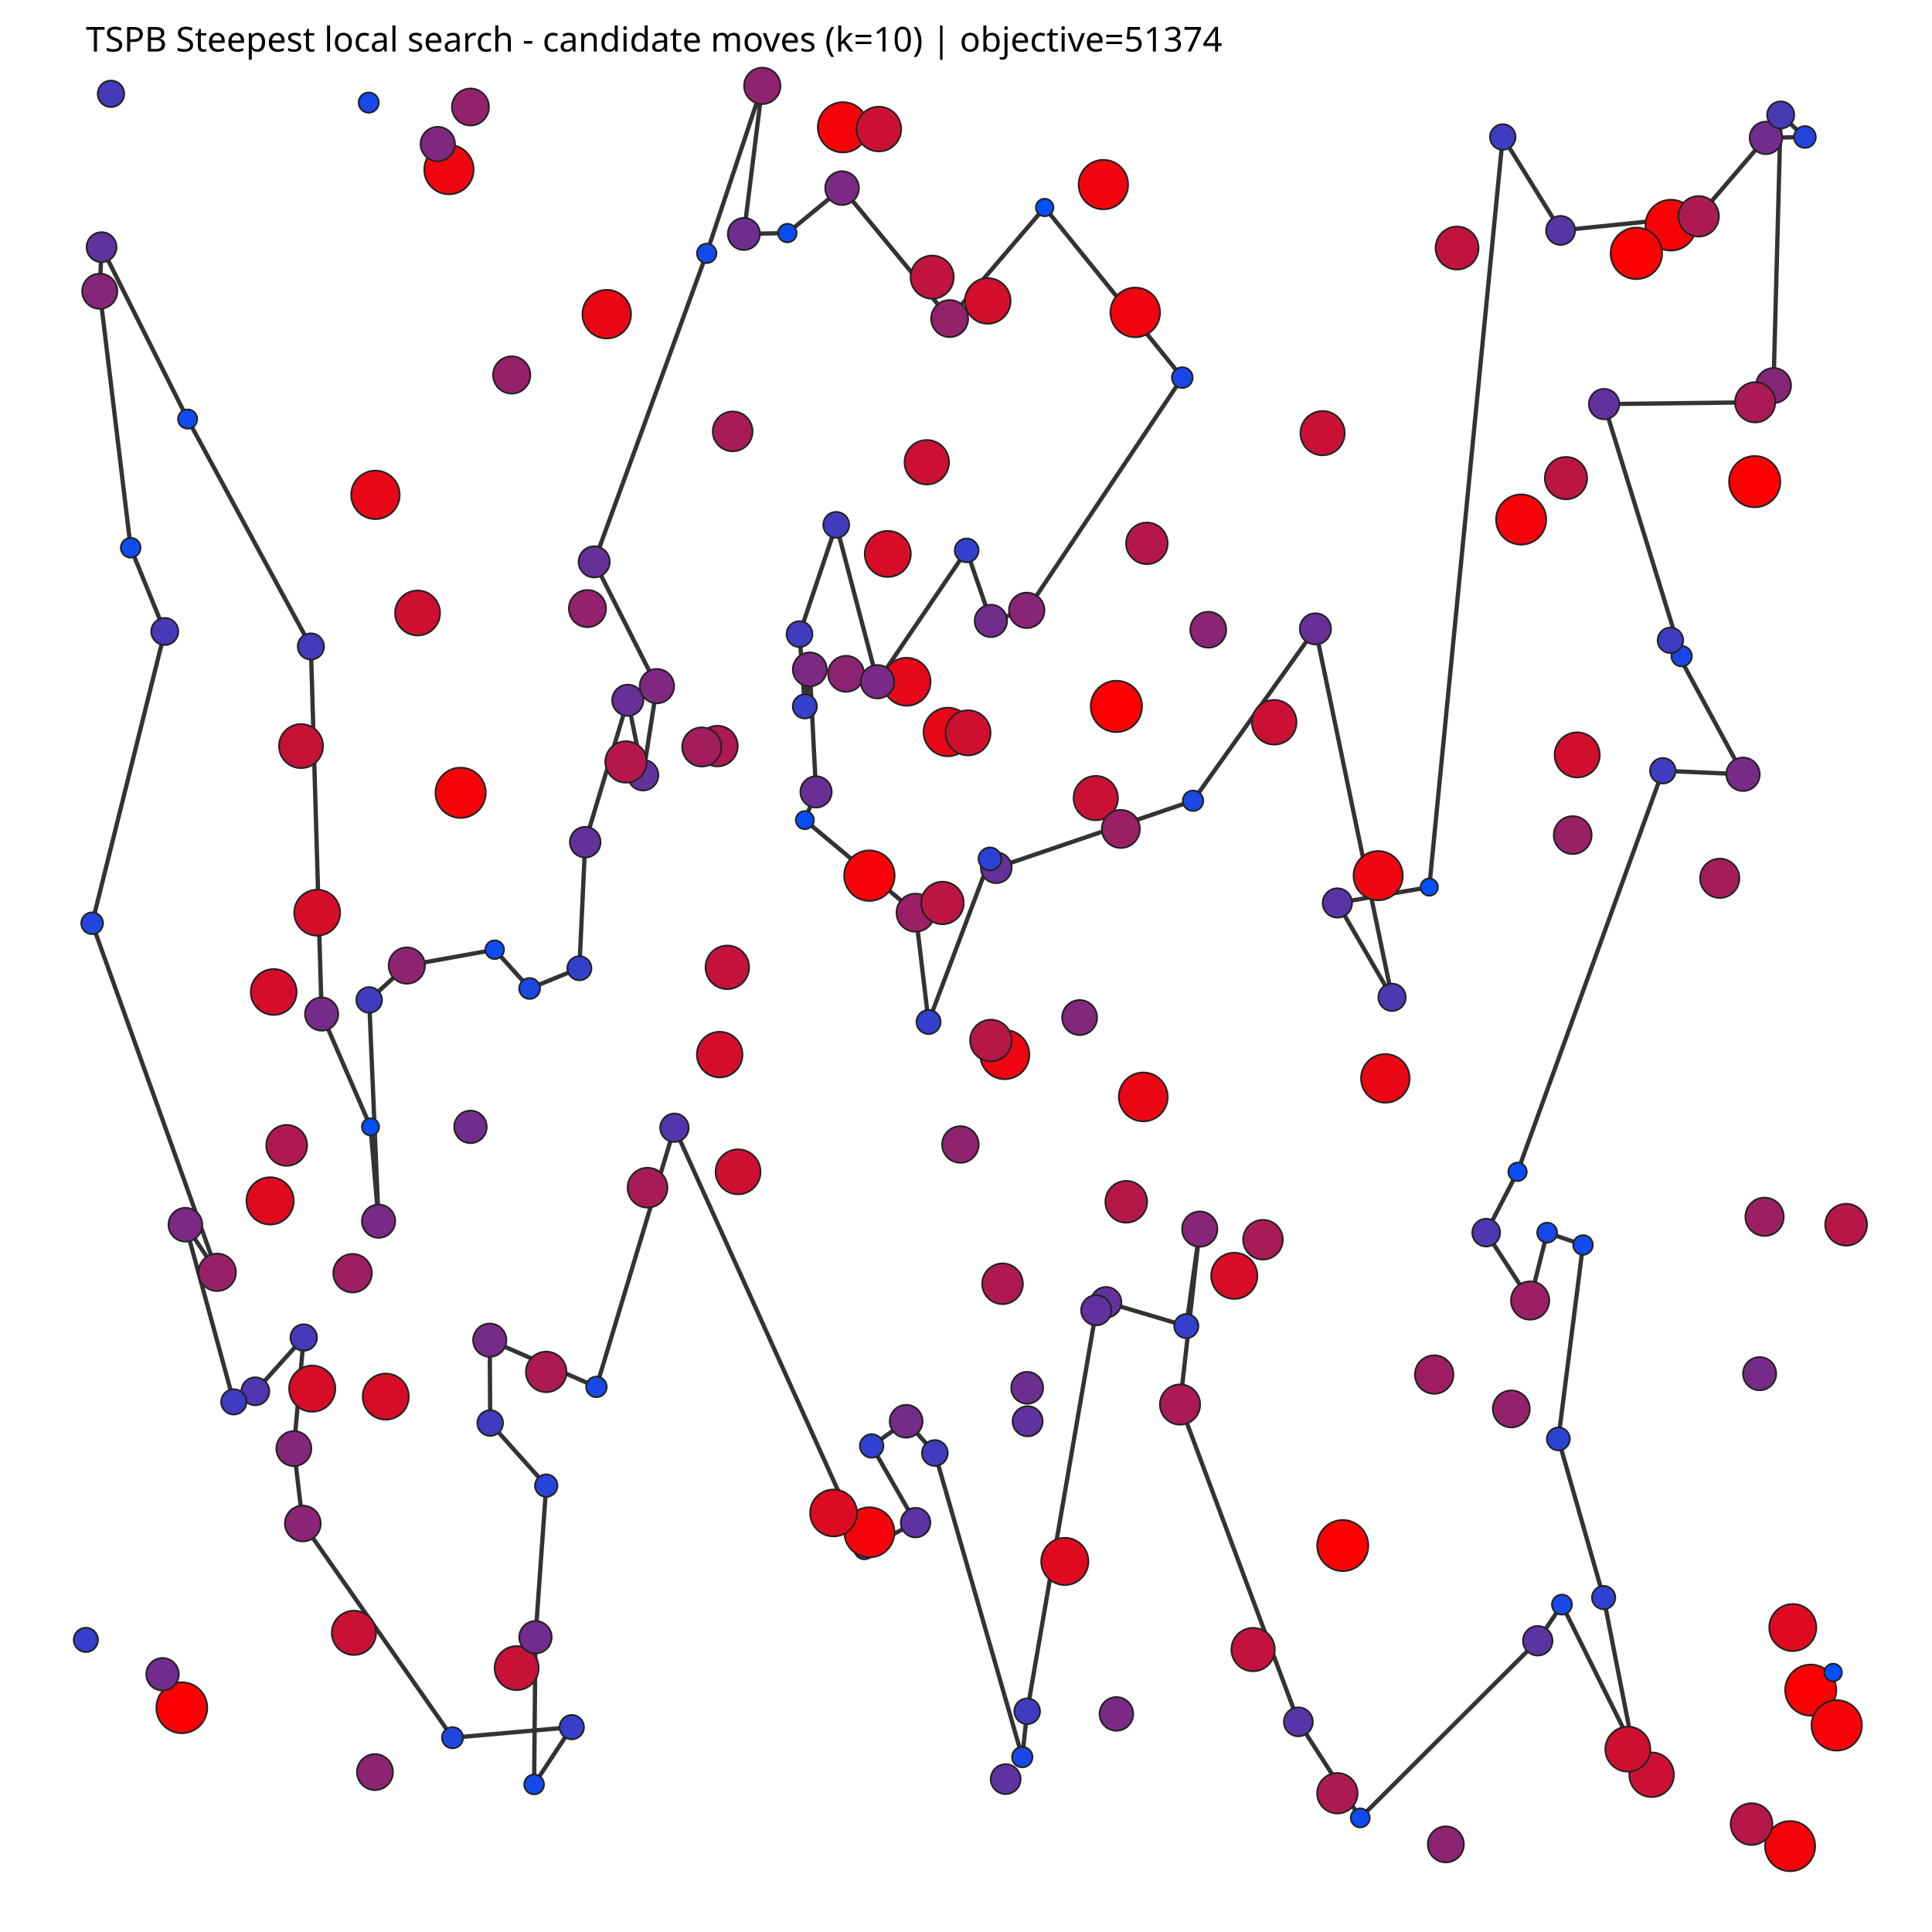
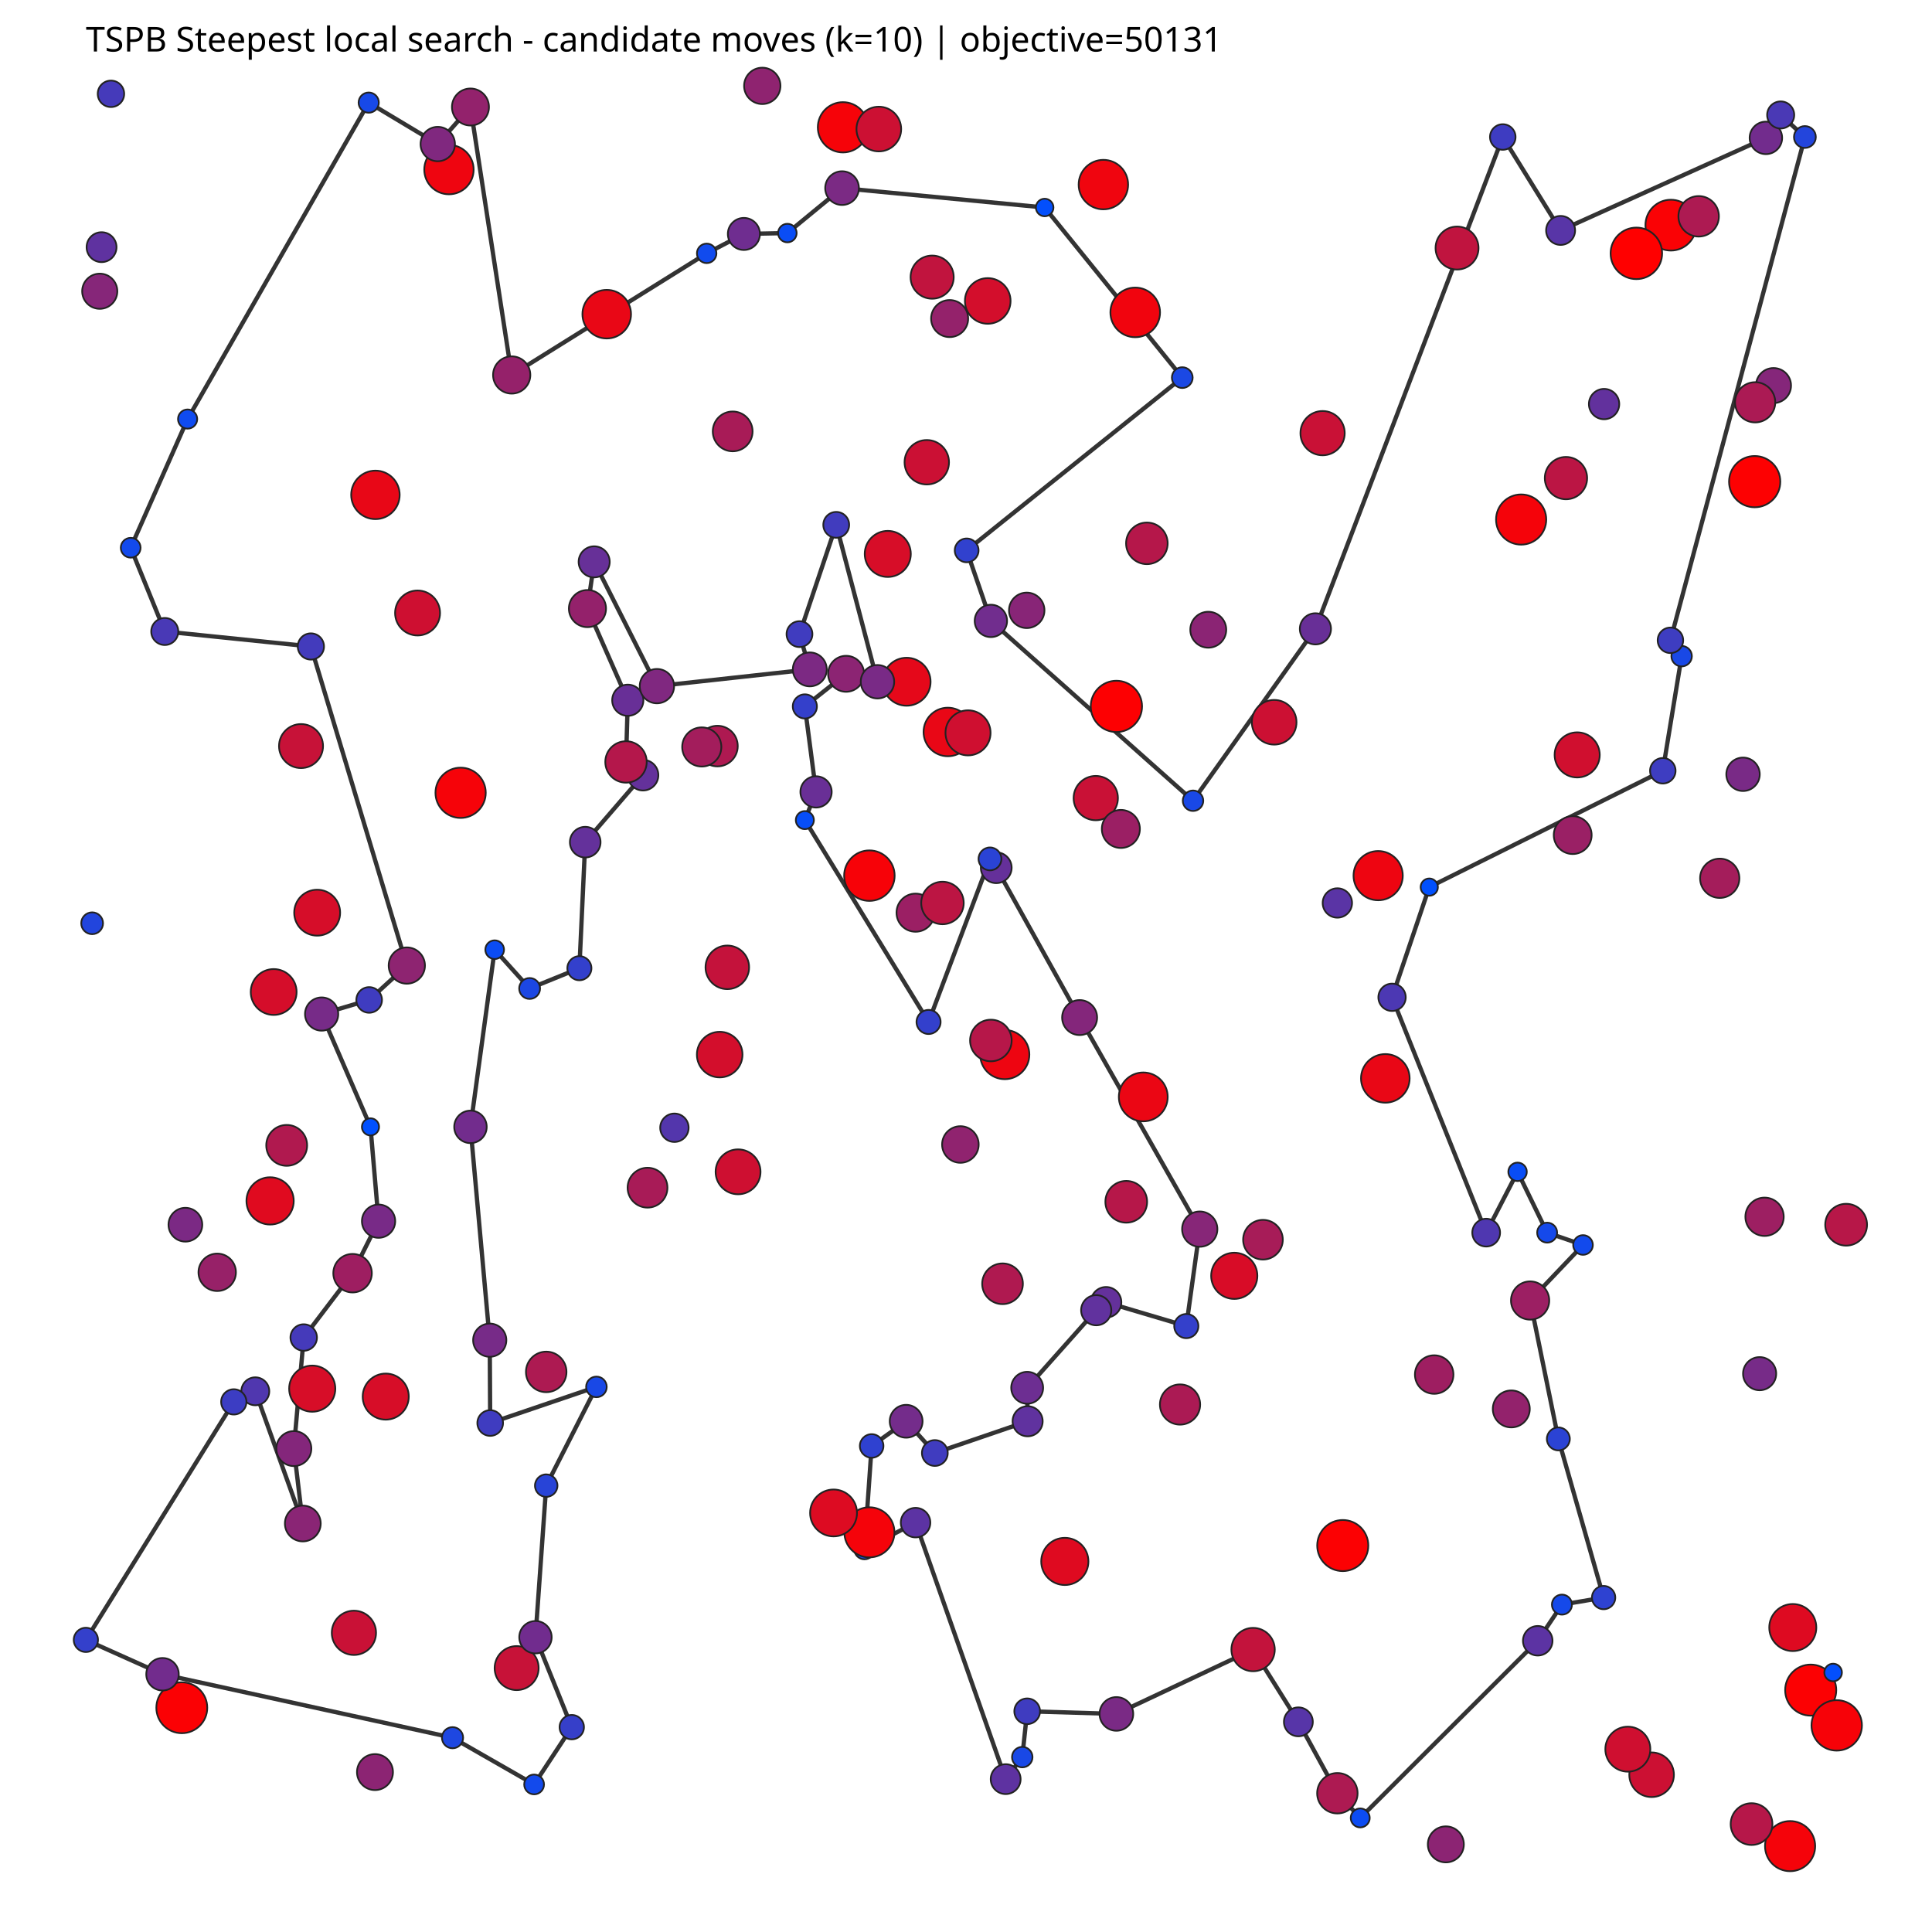
<svg xmlns="http://www.w3.org/2000/svg" width="900" height="900" viewBox="0 0 900 900">
  <rect width="100%" height="100%" fill="white" />
-   <text x="40" y="24" font-family="sans-serif" font-size="16">TSPB Steepest local search - candidate moves (k=10) | objective=51374</text>
-   <polyline fill="none" stroke="#333333" stroke-width="2" points="726.99,107.34 700.05,63.82 665.81,413.25 623.00,420.64 648.47,464.58 612.77,292.94 555.76,373.01 464.09,404.22 461.17,400.11 432.56,476.07 426.51,425.16 374.93,382.04 380.15,368.90 377.23,311.83 374.93,329.07 372.43,295.40 389.55,244.49 408.76,317.58 450.31,256.39 461.59,289.24 478.29,284.32 550.75,175.91 486.65,96.66 442.38,148.40 392.26,87.63 366.79,108.57 346.53,108.98 355.10,40.00 329.20,118.02 276.79,261.73 306.02,319.63 299.55,361.10 292.45,326.20 272.62,392.31 269.90,451.03 246.72,460.47 230.44,442.40 189.51,449.79 171.97,465.81 176.35,568.87 172.59,524.94 149.83,472.38 144.82,301.15 87.40,195.21 47.31,115.14 46.47,135.67 60.88,255.16 76.75,294.17 42.92,430.09 101.18,592.69 86.36,570.52 108.91,653.05 118.93,648.12 141.48,623.07 136.89,674.81 141.06,709.71 210.81,809.49 266.35,804.57 248.81,831.26 249.44,762.68 254.45,692.06 228.35,662.90 228.14,624.31 277.84,646.07 314.17,525.35 402.70,721.62 426.51,709.30 406.05,673.58 422.12,662.08 435.49,676.87 476.21,818.53 478.50,797.18 510.66,610.35 515.25,606.65 552.63,617.74 558.89,572.57 549.71,654.28 604.83,802.10 633.65,846.86 716.34,764.33 727.61,747.49 760.81,814.42 747.03,744.21 725.94,670.30 737.43,579.96 720.72,574.21 712.79,605.83 692.32,574.21 706.94,545.88 774.60,359.05 811.97,360.69 778.15,298.28 783.37,305.67 747.24,188.23 817.61,187.41 826.17,179.61 829.51,53.55 840.79,63.82 822.62,64.23 791.30,100.77 726.99,107.34 " />
+   <text x="40" y="24" font-family="sans-serif" font-size="16">TSPB Steepest local search - candidate moves (k=10) | objective=50131</text>
+   <polyline fill="none" stroke="#333333" stroke-width="2" points="164.24,593.10 176.35,568.87 172.59,524.94 149.83,472.38 171.97,465.81 189.51,449.79 144.82,301.15 76.75,294.17 60.88,255.16 87.40,195.21 171.76,47.80 203.92,67.10 219.16,49.85 238.37,174.68 329.20,118.02 346.53,108.98 366.79,108.57 392.26,87.63 486.65,96.66 550.75,175.91 450.31,256.39 461.59,289.24 555.76,373.01 612.77,292.94 700.05,63.82 726.99,107.34 822.62,64.23 829.51,53.55 840.79,63.82 778.15,298.28 783.37,305.67 774.60,359.05 665.81,413.25 648.47,464.58 692.32,574.21 706.94,545.88 720.72,574.21 737.43,579.96 712.79,605.83 725.94,670.30 747.03,744.21 727.61,747.49 716.34,764.33 633.65,846.86 623.00,835.36 604.83,802.10 583.74,768.43 520.06,798.41 478.50,797.18 476.21,818.53 468.48,828.79 426.51,709.30 402.70,721.62 406.05,673.58 422.12,662.08 435.49,676.87 478.71,662.08 478.50,646.48 510.66,610.35 515.25,606.65 552.63,617.74 558.89,572.57 502.93,474.02 464.09,404.22 461.17,400.11 432.56,476.07 374.93,382.04 380.15,368.90 374.93,329.07 394.14,313.88 408.76,317.58 389.55,244.49 372.43,295.40 377.23,311.83 306.02,319.63 276.79,261.73 273.66,283.50 292.45,326.20 291.62,354.94 299.55,361.10 272.62,392.31 269.90,451.03 246.72,460.47 230.44,442.40 219.16,524.94 228.14,624.31 228.35,662.90 277.84,646.07 254.45,692.06 249.44,762.68 266.35,804.57 248.81,831.26 210.81,809.49 75.71,779.93 40.00,763.92 108.91,653.05 118.93,648.12 141.06,709.71 136.89,674.81 141.48,623.07 164.24,593.10 " />
  <circle cx="520.06" cy="329.07" r="11.95" fill="rgb(253,0,2)" stroke="#222" stroke-width="0.8" />
  <circle cx="40.00" cy="763.92" r="5.65" fill="rgb(52,64,203)" stroke="#222" stroke-width="0.8" />
  <circle cx="760.81" cy="814.42" r="4.99" fill="rgb(31,70,224)" stroke="#222" stroke-width="0.8" />
  <circle cx="464.09" cy="404.22" r="7.18" fill="rgb(101,48,154)" stroke="#222" stroke-width="0.8" />
  <circle cx="335.26" cy="491.27" r="10.62" fill="rgb(211,14,44)" stroke="#222" stroke-width="0.8" />
  <circle cx="145.45" cy="646.89" r="10.75" fill="rgb(215,13,40)" stroke="#222" stroke-width="0.8" />
  <circle cx="141.48" cy="623.07" r="6.17" fill="rgb(69,58,186)" stroke="#222" stroke-width="0.8" />
  <circle cx="209.14" cy="79.01" r="11.50" fill="rgb(239,5,16)" stroke="#222" stroke-width="0.8" />
  <circle cx="394.14" cy="313.88" r="8.38" fill="rgb(140,36,115)" stroke="#222" stroke-width="0.8" />
  <circle cx="769.38" cy="826.74" r="10.39" fill="rgb(204,16,51)" stroke="#222" stroke-width="0.8" />
  <circle cx="774.60" cy="359.05" r="5.94" fill="rgb(62,61,193)" stroke="#222" stroke-width="0.8" />
  <circle cx="524.65" cy="559.84" r="9.72" fill="rgb(182,23,73)" stroke="#222" stroke-width="0.8" />
  <circle cx="708.61" cy="242.02" r="11.69" fill="rgb(245,3,10)" stroke="#222" stroke-width="0.8" />
  <circle cx="46.47" cy="135.67" r="8.19" fill="rgb(134,38,121)" stroke="#222" stroke-width="0.8" />
  <circle cx="747.03" cy="744.21" r="5.43" fill="rgb(46,66,209)" stroke="#222" stroke-width="0.8" />
  <circle cx="194.52" cy="285.55" r="10.47" fill="rgb(206,15,49)" stroke="#222" stroke-width="0.8" />
  <circle cx="392.68" cy="59.30" r="11.71" fill="rgb(246,3,9)" stroke="#222" stroke-width="0.8" />
  <circle cx="673.53" cy="859.18" r="8.39" fill="rgb(140,36,115)" stroke="#222" stroke-width="0.8" />
  <circle cx="729.49" cy="222.72" r="9.86" fill="rgb(187,21,68)" stroke="#222" stroke-width="0.8" />
  <circle cx="133.55" cy="533.56" r="9.52" fill="rgb(176,25,79)" stroke="#222" stroke-width="0.8" />
  <circle cx="727.61" cy="747.49" r="4.67" fill="rgb(21,73,234)" stroke="#222" stroke-width="0.8" />
  <circle cx="299.55" cy="361.10" r="7.14" fill="rgb(100,49,155)" stroke="#222" stroke-width="0.8" />
  <circle cx="468.06" cy="491.27" r="11.45" fill="rgb(238,5,17)" stroke="#222" stroke-width="0.8" />
  <circle cx="833.90" cy="860.00" r="11.68" fill="rgb(245,3,10)" stroke="#222" stroke-width="0.8" />
  <circle cx="515.25" cy="606.65" r="7.12" fill="rgb(100,49,155)" stroke="#222" stroke-width="0.8" />
  <circle cx="467.02" cy="598.03" r="9.48" fill="rgb(175,25,80)" stroke="#222" stroke-width="0.8" />
  <circle cx="189.51" cy="449.79" r="8.45" fill="rgb(142,36,113)" stroke="#222" stroke-width="0.8" />
  <circle cx="502.93" cy="474.02" r="8.15" fill="rgb(132,38,123)" stroke="#222" stroke-width="0.8" />
  <circle cx="60.88" cy="255.16" r="4.61" fill="rgb(19,74,236)" stroke="#222" stroke-width="0.8" />
  <circle cx="118.93" cy="648.12" r="6.51" fill="rgb(80,55,175)" stroke="#222" stroke-width="0.8" />
  <circle cx="292.45" cy="326.20" r="7.27" fill="rgb(104,47,151)" stroke="#222" stroke-width="0.8" />
  <circle cx="549.71" cy="654.28" r="9.37" fill="rgb(171,26,84)" stroke="#222" stroke-width="0.8" />
  <circle cx="460.13" cy="140.19" r="10.63" fill="rgb(211,14,44)" stroke="#222" stroke-width="0.8" />
  <circle cx="301.64" cy="553.27" r="9.28" fill="rgb(168,27,87)" stroke="#222" stroke-width="0.8" />
  <circle cx="510.66" cy="610.35" r="7.03" fill="rgb(97,50,158)" stroke="#222" stroke-width="0.8" />
  <circle cx="532.58" cy="510.98" r="11.38" fill="rgb(235,6,20)" stroke="#222" stroke-width="0.8" />
  <circle cx="141.06" cy="709.71" r="8.34" fill="rgb(138,37,117)" stroke="#222" stroke-width="0.8" />
  <circle cx="51.69" cy="43.70" r="6.16" fill="rgb(69,58,186)" stroke="#222" stroke-width="0.8" />
  <circle cx="272.62" cy="392.31" r="7.14" fill="rgb(100,49,155)" stroke="#222" stroke-width="0.8" />
  <circle cx="623.00" cy="835.36" r="9.42" fill="rgb(173,26,82)" stroke="#222" stroke-width="0.8" />
  <circle cx="277.84" cy="646.07" r="4.80" fill="rgb(25,72,230)" stroke="#222" stroke-width="0.8" />
  <circle cx="734.71" cy="351.66" r="10.51" fill="rgb(208,15,47)" stroke="#222" stroke-width="0.8" />
  <circle cx="219.16" cy="49.85" r="8.62" fill="rgb(147,34,108)" stroke="#222" stroke-width="0.8" />
  <circle cx="434.23" cy="129.10" r="10.05" fill="rgb(193,20,62)" stroke="#222" stroke-width="0.8" />
  <circle cx="514.00" cy="85.99" r="11.52" fill="rgb(240,5,15)" stroke="#222" stroke-width="0.8" />
  <circle cx="266.35" cy="804.57" r="5.68" fill="rgb(54,63,201)" stroke="#222" stroke-width="0.8" />
  <circle cx="461.59" cy="289.24" r="7.54" fill="rgb(113,45,142)" stroke="#222" stroke-width="0.8" />
  <circle cx="269.90" cy="451.03" r="5.61" fill="rgb(51,64,204)" stroke="#222" stroke-width="0.8" />
  <circle cx="392.26" cy="87.63" r="7.85" fill="rgb(123,42,132)" stroke="#222" stroke-width="0.8" />
  <circle cx="343.82" cy="545.88" r="10.46" fill="rgb(206,15,49)" stroke="#222" stroke-width="0.8" />
  <circle cx="238.37" cy="174.68" r="8.68" fill="rgb(149,33,106)" stroke="#222" stroke-width="0.8" />
  <circle cx="426.51" cy="709.30" r="6.88" fill="rgb(92,51,163)" stroke="#222" stroke-width="0.8" />
  <circle cx="712.79" cy="605.83" r="8.91" fill="rgb(156,31,99)" stroke="#222" stroke-width="0.8" />
  <circle cx="127.49" cy="462.11" r="10.68" fill="rgb(213,13,42)" stroke="#222" stroke-width="0.8" />
  <circle cx="665.81" cy="413.25" r="4.02" fill="rgb(1,80,254)" stroke="#222" stroke-width="0.8" />
  <circle cx="147.75" cy="425.16" r="10.70" fill="rgb(214,13,41)" stroke="#222" stroke-width="0.8" />
  <circle cx="822.00" cy="566.82" r="8.93" fill="rgb(157,31,98)" stroke="#222" stroke-width="0.8" />
  <circle cx="550.75" cy="175.91" r="4.84" fill="rgb(27,72,228)" stroke="#222" stroke-width="0.8" />
  <circle cx="355.10" cy="40.00" r="8.47" fill="rgb(143,35,112)" stroke="#222" stroke-width="0.8" />
  <circle cx="406.05" cy="673.58" r="5.49" fill="rgb(47,65,208)" stroke="#222" stroke-width="0.8" />
  <circle cx="254.45" cy="692.06" r="5.24" fill="rgb(40,68,215)" stroke="#222" stroke-width="0.8" />
  <circle cx="826.17" cy="179.61" r="8.17" fill="rgb(133,38,122)" stroke="#222" stroke-width="0.8" />
  <circle cx="174.68" cy="825.51" r="8.38" fill="rgb(140,36,115)" stroke="#222" stroke-width="0.8" />
  <circle cx="341.31" cy="200.96" r="9.27" fill="rgb(168,27,87)" stroke="#222" stroke-width="0.8" />
  <circle cx="314.17" cy="525.35" r="6.62" fill="rgb(83,54,172)" stroke="#222" stroke-width="0.8" />
  <circle cx="42.92" cy="430.09" r="5.08" fill="rgb(34,69,221)" stroke="#222" stroke-width="0.8" />
  <circle cx="558.89" cy="572.57" r="8.22" fill="rgb(135,38,120)" stroke="#222" stroke-width="0.8" />
  <circle cx="552.63" cy="617.74" r="5.63" fill="rgb(52,64,203)" stroke="#222" stroke-width="0.8" />
  <circle cx="835.15" cy="758.17" r="10.96" fill="rgb(222,10,33)" stroke="#222" stroke-width="0.8" />
  <circle cx="374.93" cy="382.04" r="4.21" fill="rgb(7,78,248)" stroke="#222" stroke-width="0.8" />
  <circle cx="726.99" cy="107.34" r="6.75" fill="rgb(88,53,167)" stroke="#222" stroke-width="0.8" />
  <circle cx="228.35" cy="662.90" r="5.98" fill="rgb(63,60,192)" stroke="#222" stroke-width="0.8" />
  <circle cx="450.31" cy="256.39" r="5.54" fill="rgb(49,65,206)" stroke="#222" stroke-width="0.8" />
  <circle cx="422.12" cy="662.08" r="7.65" fill="rgb(116,44,139)" stroke="#222" stroke-width="0.8" />
  <circle cx="716.34" cy="764.33" r="6.88" fill="rgb(92,51,163)" stroke="#222" stroke-width="0.8" />
  <circle cx="510.45" cy="371.78" r="10.32" fill="rgb(201,17,54)" stroke="#222" stroke-width="0.8" />
  <circle cx="555.76" cy="373.01" r="4.77" fill="rgb(25,72,230)" stroke="#222" stroke-width="0.8" />
  <circle cx="616.11" cy="201.78" r="10.31" fill="rgb(201,17,54)" stroke="#222" stroke-width="0.8" />
  <circle cx="732.63" cy="389.02" r="8.82" fill="rgb(154,32,101)" stroke="#222" stroke-width="0.8" />
  <circle cx="534.26" cy="253.11" r="9.69" fill="rgb(181,23,74)" stroke="#222" stroke-width="0.8" />
  <circle cx="692.32" cy="574.21" r="6.47" fill="rgb(79,55,176)" stroke="#222" stroke-width="0.8" />
  <circle cx="822.62" cy="64.23" r="7.57" fill="rgb(114,44,141)" stroke="#222" stroke-width="0.8" />
  <circle cx="468.48" cy="828.79" r="6.96" fill="rgb(94,50,161)" stroke="#222" stroke-width="0.8" />
  <circle cx="528.83" cy="145.53" r="11.56" fill="rgb(241,4,14)" stroke="#222" stroke-width="0.8" />
  <circle cx="588.34" cy="577.50" r="9.24" fill="rgb(167,28,88)" stroke="#222" stroke-width="0.8" />
  <circle cx="402.70" cy="721.62" r="4.77" fill="rgb(25,72,230)" stroke="#222" stroke-width="0.8" />
  <circle cx="478.29" cy="284.32" r="8.26" fill="rgb(136,37,119)" stroke="#222" stroke-width="0.8" />
  <circle cx="476.21" cy="818.53" r="4.77" fill="rgb(25,72,230)" stroke="#222" stroke-width="0.8" />
  <circle cx="520.06" cy="798.41" r="7.84" fill="rgb(122,42,133)" stroke="#222" stroke-width="0.8" />
  <circle cx="486.65" cy="96.66" r="4.09" fill="rgb(3,79,252)" stroke="#222" stroke-width="0.8" />
  <circle cx="737.43" cy="579.96" r="4.58" fill="rgb(18,74,237)" stroke="#222" stroke-width="0.8" />
  <circle cx="164.87" cy="760.63" r="10.31" fill="rgb(201,17,54)" stroke="#222" stroke-width="0.8" />
  <circle cx="413.56" cy="258.04" r="10.73" fill="rgb(215,13,40)" stroke="#222" stroke-width="0.8" />
  <circle cx="815.94" cy="849.73" r="9.72" fill="rgb(182,23,73)" stroke="#222" stroke-width="0.8" />
  <circle cx="829.51" cy="53.55" r="6.31" fill="rgb(74,57,181)" stroke="#222" stroke-width="0.8" />
  <circle cx="422.33" cy="317.58" r="11.17" fill="rgb(229,8,26)" stroke="#222" stroke-width="0.8" />
  <circle cx="366.79" cy="108.57" r="4.32" fill="rgb(10,77,245)" stroke="#222" stroke-width="0.8" />
  <circle cx="219.16" cy="524.94" r="7.57" fill="rgb(114,44,141)" stroke="#222" stroke-width="0.8" />
  <circle cx="447.39" cy="533.15" r="8.52" fill="rgb(144,35,111)" stroke="#222" stroke-width="0.8" />
  <circle cx="604.83" cy="802.10" r="6.73" fill="rgb(87,53,168)" stroke="#222" stroke-width="0.8" />
  <circle cx="843.50" cy="787.32" r="11.90" fill="rgb(252,1,3)" stroke="#222" stroke-width="0.8" />
  <circle cx="405.00" cy="713.82" r="11.67" fill="rgb(245,3,10)" stroke="#222" stroke-width="0.8" />
  <circle cx="125.82" cy="559.43" r="11.01" fill="rgb(224,10,31)" stroke="#222" stroke-width="0.8" />
  <circle cx="101.18" cy="592.69" r="8.72" fill="rgb(151,33,104)" stroke="#222" stroke-width="0.8" />
  <circle cx="612.77" cy="292.94" r="7.26" fill="rgb(104,47,151)" stroke="#222" stroke-width="0.8" />
  <circle cx="840.79" cy="63.82" r="5.09" fill="rgb(35,69,220)" stroke="#222" stroke-width="0.8" />
  <circle cx="645.34" cy="502.35" r="11.32" fill="rgb(233,7,22)" stroke="#222" stroke-width="0.8" />
  <circle cx="388.30" cy="704.79" r="10.92" fill="rgb(221,11,34)" stroke="#222" stroke-width="0.8" />
  <circle cx="84.69" cy="795.53" r="11.86" fill="rgb(251,1,4)" stroke="#222" stroke-width="0.8" />
  <circle cx="441.54" cy="340.98" r="11.31" fill="rgb(233,7,22)" stroke="#222" stroke-width="0.8" />
  <circle cx="853.94" cy="779.11" r="4.10" fill="rgb(3,79,252)" stroke="#222" stroke-width="0.8" />
  <circle cx="461.59" cy="484.70" r="9.69" fill="rgb(182,23,73)" stroke="#222" stroke-width="0.8" />
  <circle cx="855.61" cy="803.75" r="11.75" fill="rgb(247,2,8)" stroke="#222" stroke-width="0.8" />
  <circle cx="179.69" cy="650.59" r="10.73" fill="rgb(215,13,40)" stroke="#222" stroke-width="0.8" />
  <circle cx="783.37" cy="305.67" r="4.77" fill="rgb(25,72,230)" stroke="#222" stroke-width="0.8" />
  <circle cx="176.35" cy="568.87" r="7.75" fill="rgb(120,42,135)" stroke="#222" stroke-width="0.8" />
  <circle cx="171.76" cy="47.80" r="4.71" fill="rgb(23,73,232)" stroke="#222" stroke-width="0.8" />
  <circle cx="408.76" cy="317.58" r="7.79" fill="rgb(121,42,134)" stroke="#222" stroke-width="0.8" />
  <circle cx="819.70" cy="639.91" r="7.72" fill="rgb(119,43,136)" stroke="#222" stroke-width="0.8" />
  <circle cx="574.97" cy="594.33" r="10.76" fill="rgb(216,12,39)" stroke="#222" stroke-width="0.8" />
  <circle cx="389.55" cy="244.49" r="6.02" fill="rgb(65,60,190)" stroke="#222" stroke-width="0.8" />
  <circle cx="329.20" cy="118.02" r="4.54" fill="rgb(17,75,238)" stroke="#222" stroke-width="0.8" />
  <circle cx="426.51" cy="425.16" r="8.88" fill="rgb(155,31,100)" stroke="#222" stroke-width="0.8" />
  <circle cx="174.89" cy="230.53" r="11.29" fill="rgb(232,7,23)" stroke="#222" stroke-width="0.8" />
  <circle cx="338.81" cy="450.62" r="10.15" fill="rgb(196,18,59)" stroke="#222" stroke-width="0.8" />
  <circle cx="171.97" cy="465.81" r="5.97" fill="rgb(63,60,192)" stroke="#222" stroke-width="0.8" />
  <circle cx="496.04" cy="727.37" r="10.99" fill="rgb(223,10,32)" stroke="#222" stroke-width="0.8" />
  <circle cx="706.94" cy="545.88" r="4.30" fill="rgb(9,77,246)" stroke="#222" stroke-width="0.8" />
  <circle cx="405.00" cy="407.91" r="11.76" fill="rgb(247,2,8)" stroke="#222" stroke-width="0.8" />
  <circle cx="720.72" cy="574.21" r="4.65" fill="rgb(21,73,234)" stroke="#222" stroke-width="0.8" />
  <circle cx="276.79" cy="261.73" r="7.24" fill="rgb(103,48,152)" stroke="#222" stroke-width="0.8" />
  <circle cx="860.00" cy="570.52" r="9.74" fill="rgb(183,23,72)" stroke="#222" stroke-width="0.8" />
  <circle cx="108.91" cy="653.05" r="5.89" fill="rgb(60,61,195)" stroke="#222" stroke-width="0.8" />
  <circle cx="372.43" cy="295.40" r="6.02" fill="rgb(64,60,191)" stroke="#222" stroke-width="0.8" />
  <circle cx="248.81" cy="831.26" r="4.61" fill="rgb(19,74,236)" stroke="#222" stroke-width="0.8" />
  <circle cx="522.14" cy="386.15" r="8.86" fill="rgb(155,31,100)" stroke="#222" stroke-width="0.8" />
  <circle cx="377.23" cy="311.83" r="7.90" fill="rgb(124,41,131)" stroke="#222" stroke-width="0.8" />
  <circle cx="450.94" cy="341.39" r="10.50" fill="rgb(207,15,48)" stroke="#222" stroke-width="0.8" />
  <circle cx="140.23" cy="347.55" r="10.25" fill="rgb(199,18,56)" stroke="#222" stroke-width="0.8" />
  <circle cx="817.61" cy="187.41" r="9.37" fill="rgb(171,26,84)" stroke="#222" stroke-width="0.8" />
  <circle cx="246.72" cy="460.47" r="4.87" fill="rgb(28,71,227)" stroke="#222" stroke-width="0.8" />
  <circle cx="254.45" cy="639.09" r="9.44" fill="rgb(173,26,82)" stroke="#222" stroke-width="0.8" />
  <circle cx="240.67" cy="777.06" r="10.25" fill="rgb(199,18,56)" stroke="#222" stroke-width="0.8" />
  <circle cx="801.12" cy="409.14" r="9.15" fill="rgb(164,29,91)" stroke="#222" stroke-width="0.8" />
  <circle cx="593.56" cy="336.46" r="10.40" fill="rgb(204,16,51)" stroke="#222" stroke-width="0.8" />
  <circle cx="76.75" cy="294.17" r="6.30" fill="rgb(73,57,182)" stroke="#222" stroke-width="0.8" />
  <circle cx="47.31" cy="115.14" r="6.97" fill="rgb(95,50,160)" stroke="#222" stroke-width="0.8" />
  <circle cx="203.92" cy="67.10" r="8.01" fill="rgb(128,40,127)" stroke="#222" stroke-width="0.8" />
  <circle cx="811.97" cy="360.69" r="7.79" fill="rgb(121,42,134)" stroke="#222" stroke-width="0.8" />
  <circle cx="87.40" cy="195.21" r="4.47" fill="rgb(15,75,240)" stroke="#222" stroke-width="0.8" />
  <circle cx="668.10" cy="640.32" r="8.97" fill="rgb(158,30,97)" stroke="#222" stroke-width="0.8" />
  <circle cx="432.56" cy="476.07" r="5.61" fill="rgb(51,64,204)" stroke="#222" stroke-width="0.8" />
  <circle cx="478.50" cy="646.48" r="7.43" fill="rgb(109,46,146)" stroke="#222" stroke-width="0.8" />
  <circle cx="725.94" cy="670.30" r="5.35" fill="rgb(43,67,212)" stroke="#222" stroke-width="0.8" />
  <circle cx="230.44" cy="442.40" r="4.35" fill="rgb(11,76,244)" stroke="#222" stroke-width="0.8" />
  <circle cx="228.14" cy="624.31" r="7.74" fill="rgb(119,43,136)" stroke="#222" stroke-width="0.8" />
  <circle cx="442.38" cy="148.40" r="8.63" fill="rgb(148,34,107)" stroke="#222" stroke-width="0.8" />
  <circle cx="249.44" cy="762.68" r="7.55" fill="rgb(113,44,142)" stroke="#222" stroke-width="0.8" />
  <circle cx="144.82" cy="301.15" r="6.11" fill="rgb(67,59,188)" stroke="#222" stroke-width="0.8" />
  <circle cx="642.00" cy="407.91" r="11.47" fill="rgb(238,5,17)" stroke="#222" stroke-width="0.8" />
  <circle cx="380.15" cy="368.90" r="7.29" fill="rgb(105,47,150)" stroke="#222" stroke-width="0.8" />
  <circle cx="214.57" cy="369.31" r="11.71" fill="rgb(246,3,9)" stroke="#222" stroke-width="0.8" />
  <circle cx="623.00" cy="420.64" r="6.84" fill="rgb(90,52,165)" stroke="#222" stroke-width="0.8" />
  <circle cx="583.74" cy="768.43" r="10.10" fill="rgb(195,19,60)" stroke="#222" stroke-width="0.8" />
  <circle cx="409.39" cy="60.12" r="10.41" fill="rgb(204,16,51)" stroke="#222" stroke-width="0.8" />
  <circle cx="778.35" cy="104.88" r="11.84" fill="rgb(250,2,5)" stroke="#222" stroke-width="0.8" />
  <circle cx="431.73" cy="215.33" r="10.35" fill="rgb(203,16,52)" stroke="#222" stroke-width="0.8" />
  <circle cx="435.49" cy="676.87" r="6.01" fill="rgb(64,60,191)" stroke="#222" stroke-width="0.8" />
  <circle cx="334.21" cy="347.55" r="9.46" fill="rgb(174,25,81)" stroke="#222" stroke-width="0.8" />
  <circle cx="791.30" cy="100.77" r="9.43" fill="rgb(173,26,82)" stroke="#222" stroke-width="0.8" />
  <circle cx="172.59" cy="524.94" r="4.00" fill="rgb(0,80,255)" stroke="#222" stroke-width="0.8" />
  <circle cx="633.65" cy="846.86" r="4.42" fill="rgb(13,76,242)" stroke="#222" stroke-width="0.8" />
  <circle cx="374.93" cy="329.07" r="5.62" fill="rgb(52,64,203)" stroke="#222" stroke-width="0.8" />
  <circle cx="439.04" cy="420.64" r="9.90" fill="rgb(188,21,67)" stroke="#222" stroke-width="0.8" />
  <circle cx="75.71" cy="779.93" r="7.57" fill="rgb(114,44,141)" stroke="#222" stroke-width="0.8" />
  <circle cx="210.81" cy="809.49" r="4.93" fill="rgb(30,71,225)" stroke="#222" stroke-width="0.8" />
  <circle cx="291.62" cy="354.94" r="9.65" fill="rgb(180,23,75)" stroke="#222" stroke-width="0.8" />
  <circle cx="149.83" cy="472.38" r="7.74" fill="rgb(119,43,136)" stroke="#222" stroke-width="0.8" />
  <circle cx="86.36" cy="570.52" r="7.87" fill="rgb(123,41,132)" stroke="#222" stroke-width="0.8" />
  <circle cx="478.50" cy="797.18" r="5.98" fill="rgb(63,60,192)" stroke="#222" stroke-width="0.8" />
  <circle cx="164.24" cy="593.10" r="8.97" fill="rgb(158,30,97)" stroke="#222" stroke-width="0.8" />
  <circle cx="478.71" cy="662.08" r="7.01" fill="rgb(96,50,159)" stroke="#222" stroke-width="0.8" />
  <circle cx="704.02" cy="656.33" r="8.61" fill="rgb(147,34,108)" stroke="#222" stroke-width="0.8" />
  <circle cx="306.02" cy="319.63" r="8.00" fill="rgb(128,40,128)" stroke="#222" stroke-width="0.8" />
  <circle cx="461.17" cy="400.11" r="5.33" fill="rgb(42,67,213)" stroke="#222" stroke-width="0.8" />
  <circle cx="562.86" cy="293.35" r="8.37" fill="rgb(139,36,116)" stroke="#222" stroke-width="0.8" />
  <circle cx="625.51" cy="719.98" r="11.90" fill="rgb(252,1,3)" stroke="#222" stroke-width="0.8" />
  <circle cx="747.24" cy="188.23" r="7.07" fill="rgb(98,49,157)" stroke="#222" stroke-width="0.8" />
  <circle cx="758.31" cy="814.83" r="10.48" fill="rgb(207,15,48)" stroke="#222" stroke-width="0.8" />
  <circle cx="326.91" cy="347.96" r="9.12" fill="rgb(163,29,92)" stroke="#222" stroke-width="0.8" />
  <circle cx="700.05" cy="63.82" r="5.95" fill="rgb(62,60,193)" stroke="#222" stroke-width="0.8" />
  <circle cx="273.66" cy="283.50" r="8.65" fill="rgb(148,33,107)" stroke="#222" stroke-width="0.8" />
  <circle cx="648.47" cy="464.58" r="6.37" fill="rgb(76,56,179)" stroke="#222" stroke-width="0.8" />
  <circle cx="817.40" cy="224.37" r="11.94" fill="rgb(253,1,2)" stroke="#222" stroke-width="0.8" />
  <circle cx="678.75" cy="115.55" r="10.01" fill="rgb(192,20,63)" stroke="#222" stroke-width="0.8" />
  <circle cx="282.64" cy="146.35" r="11.32" fill="rgb(233,7,22)" stroke="#222" stroke-width="0.8" />
  <circle cx="778.15" cy="298.28" r="5.94" fill="rgb(62,61,193)" stroke="#222" stroke-width="0.8" />
  <circle cx="136.89" cy="674.81" r="8.15" fill="rgb(132,38,123)" stroke="#222" stroke-width="0.8" />
  <circle cx="346.53" cy="108.98" r="7.47" fill="rgb(111,45,144)" stroke="#222" stroke-width="0.8" />
  <circle cx="762.28" cy="118.02" r="12.00" fill="rgb(255,0,0)" stroke="#222" stroke-width="0.8" />
</svg>
